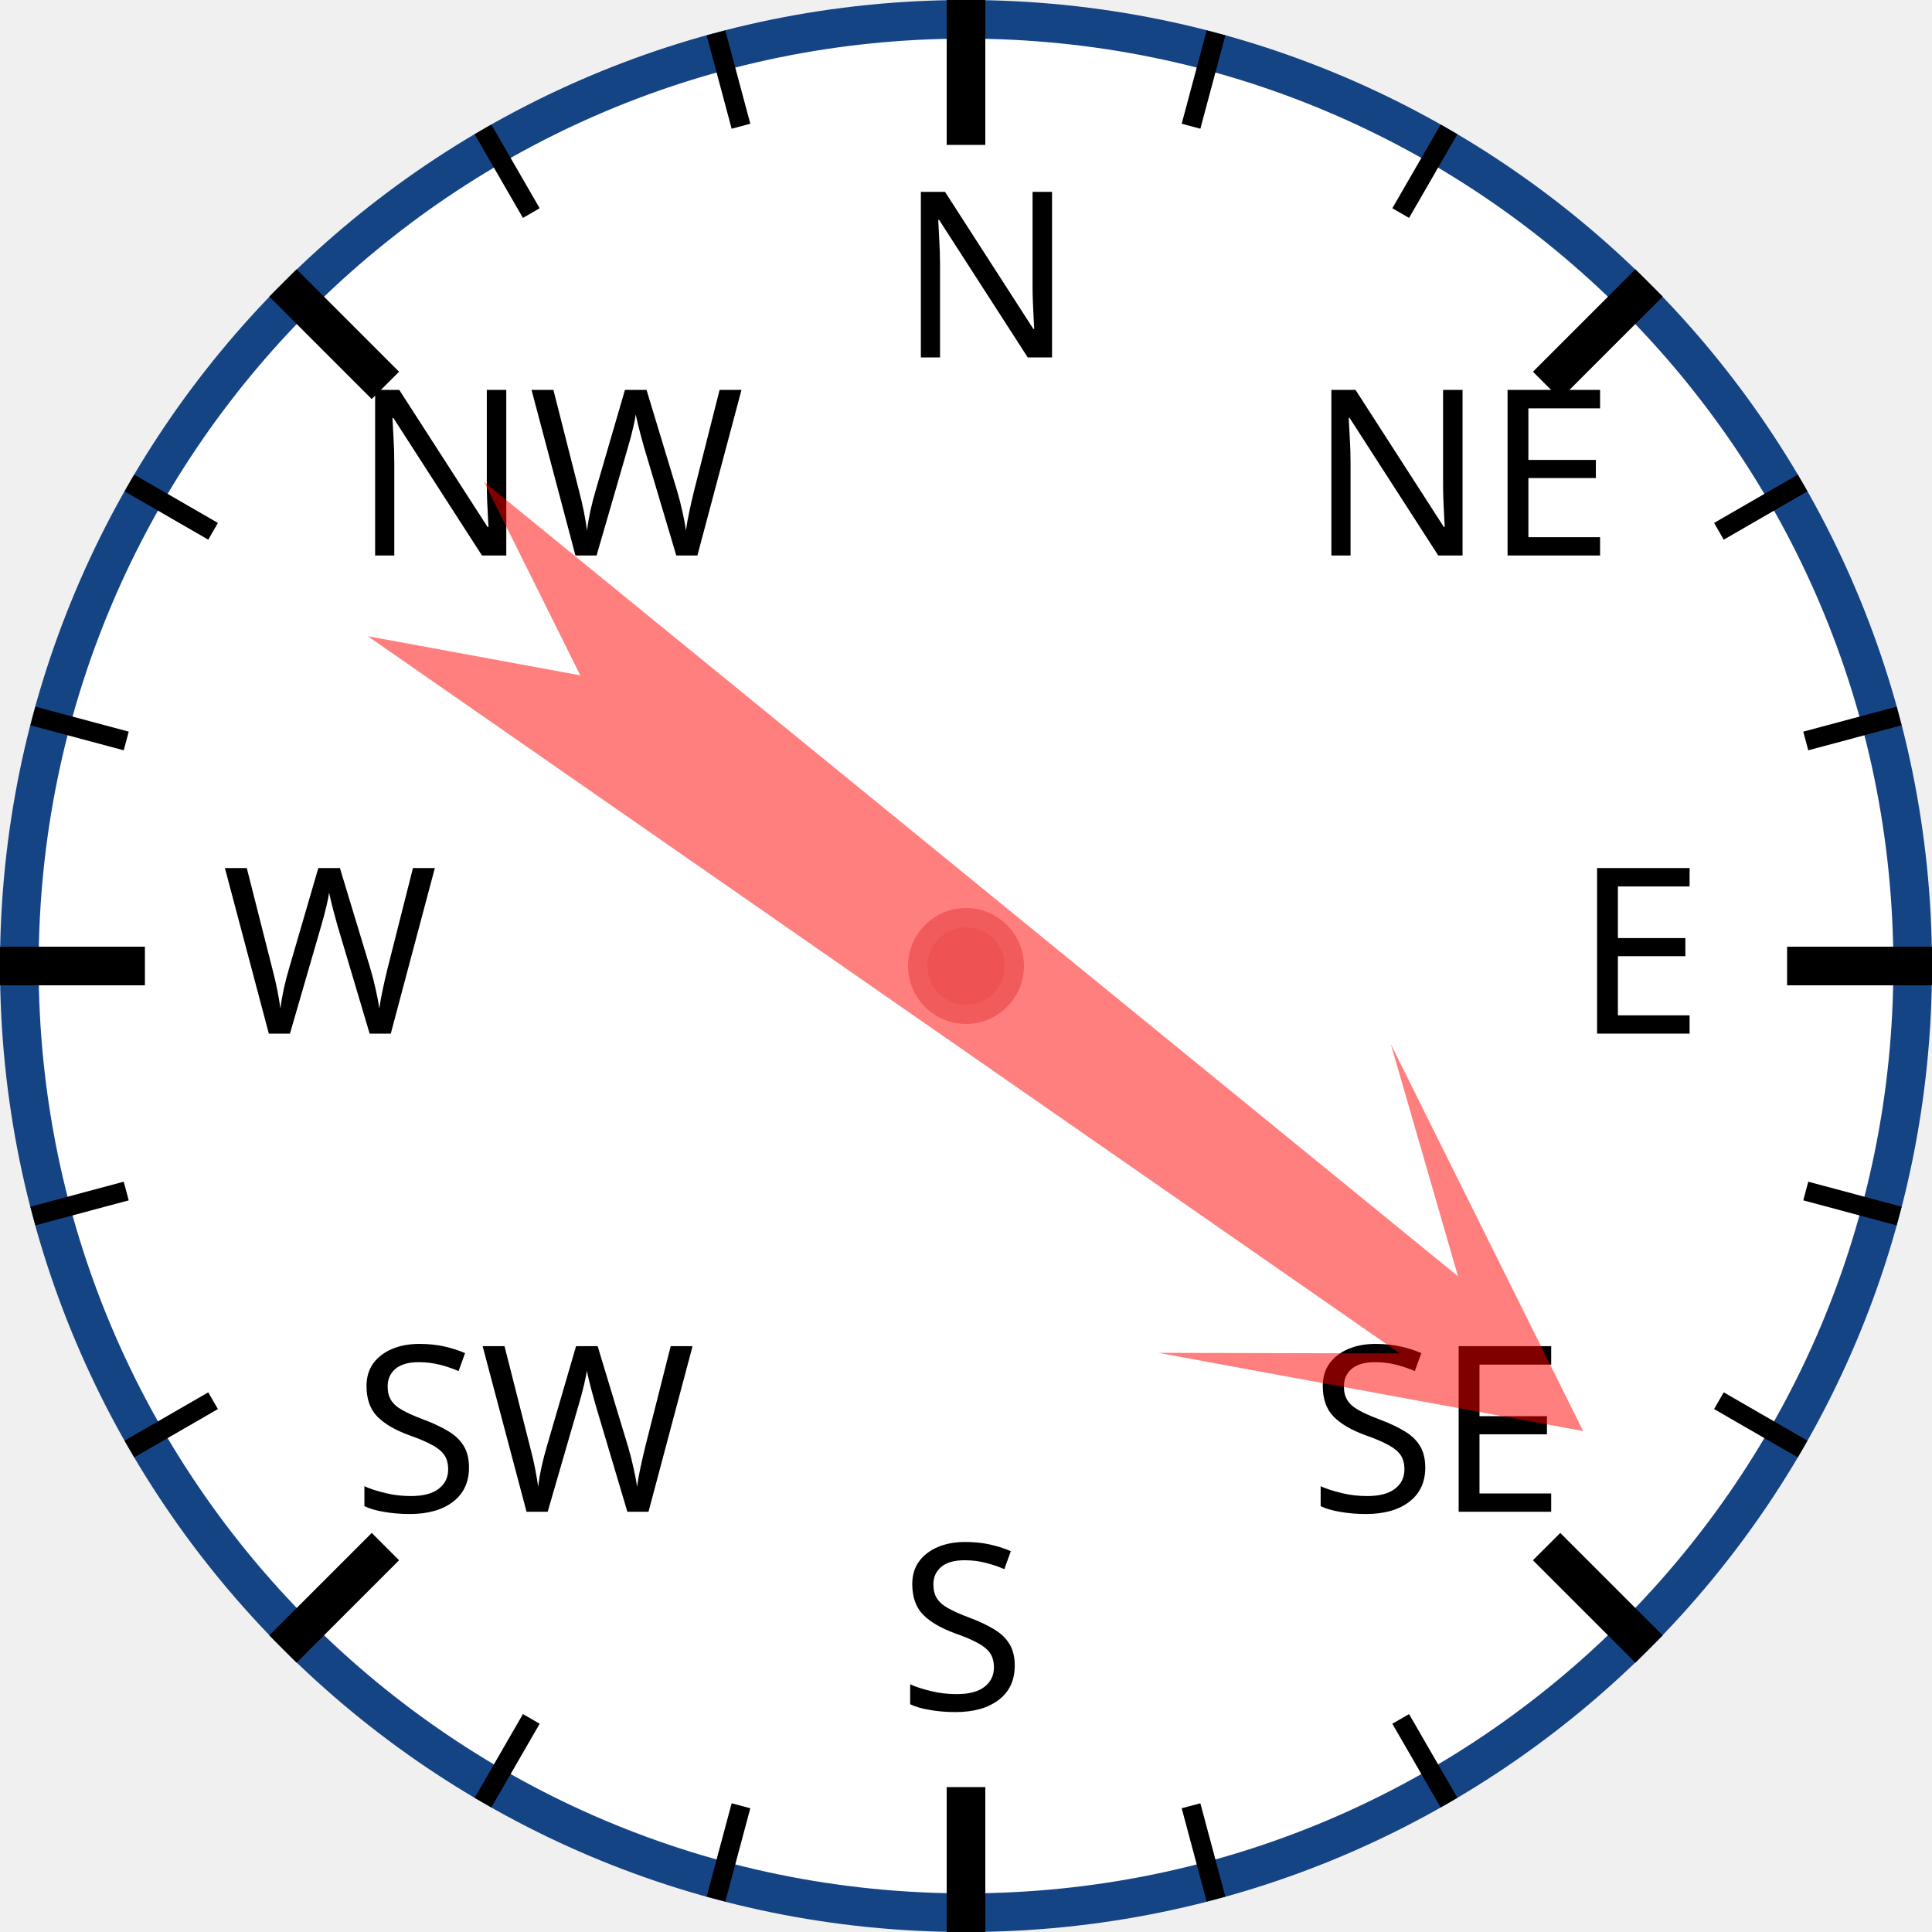
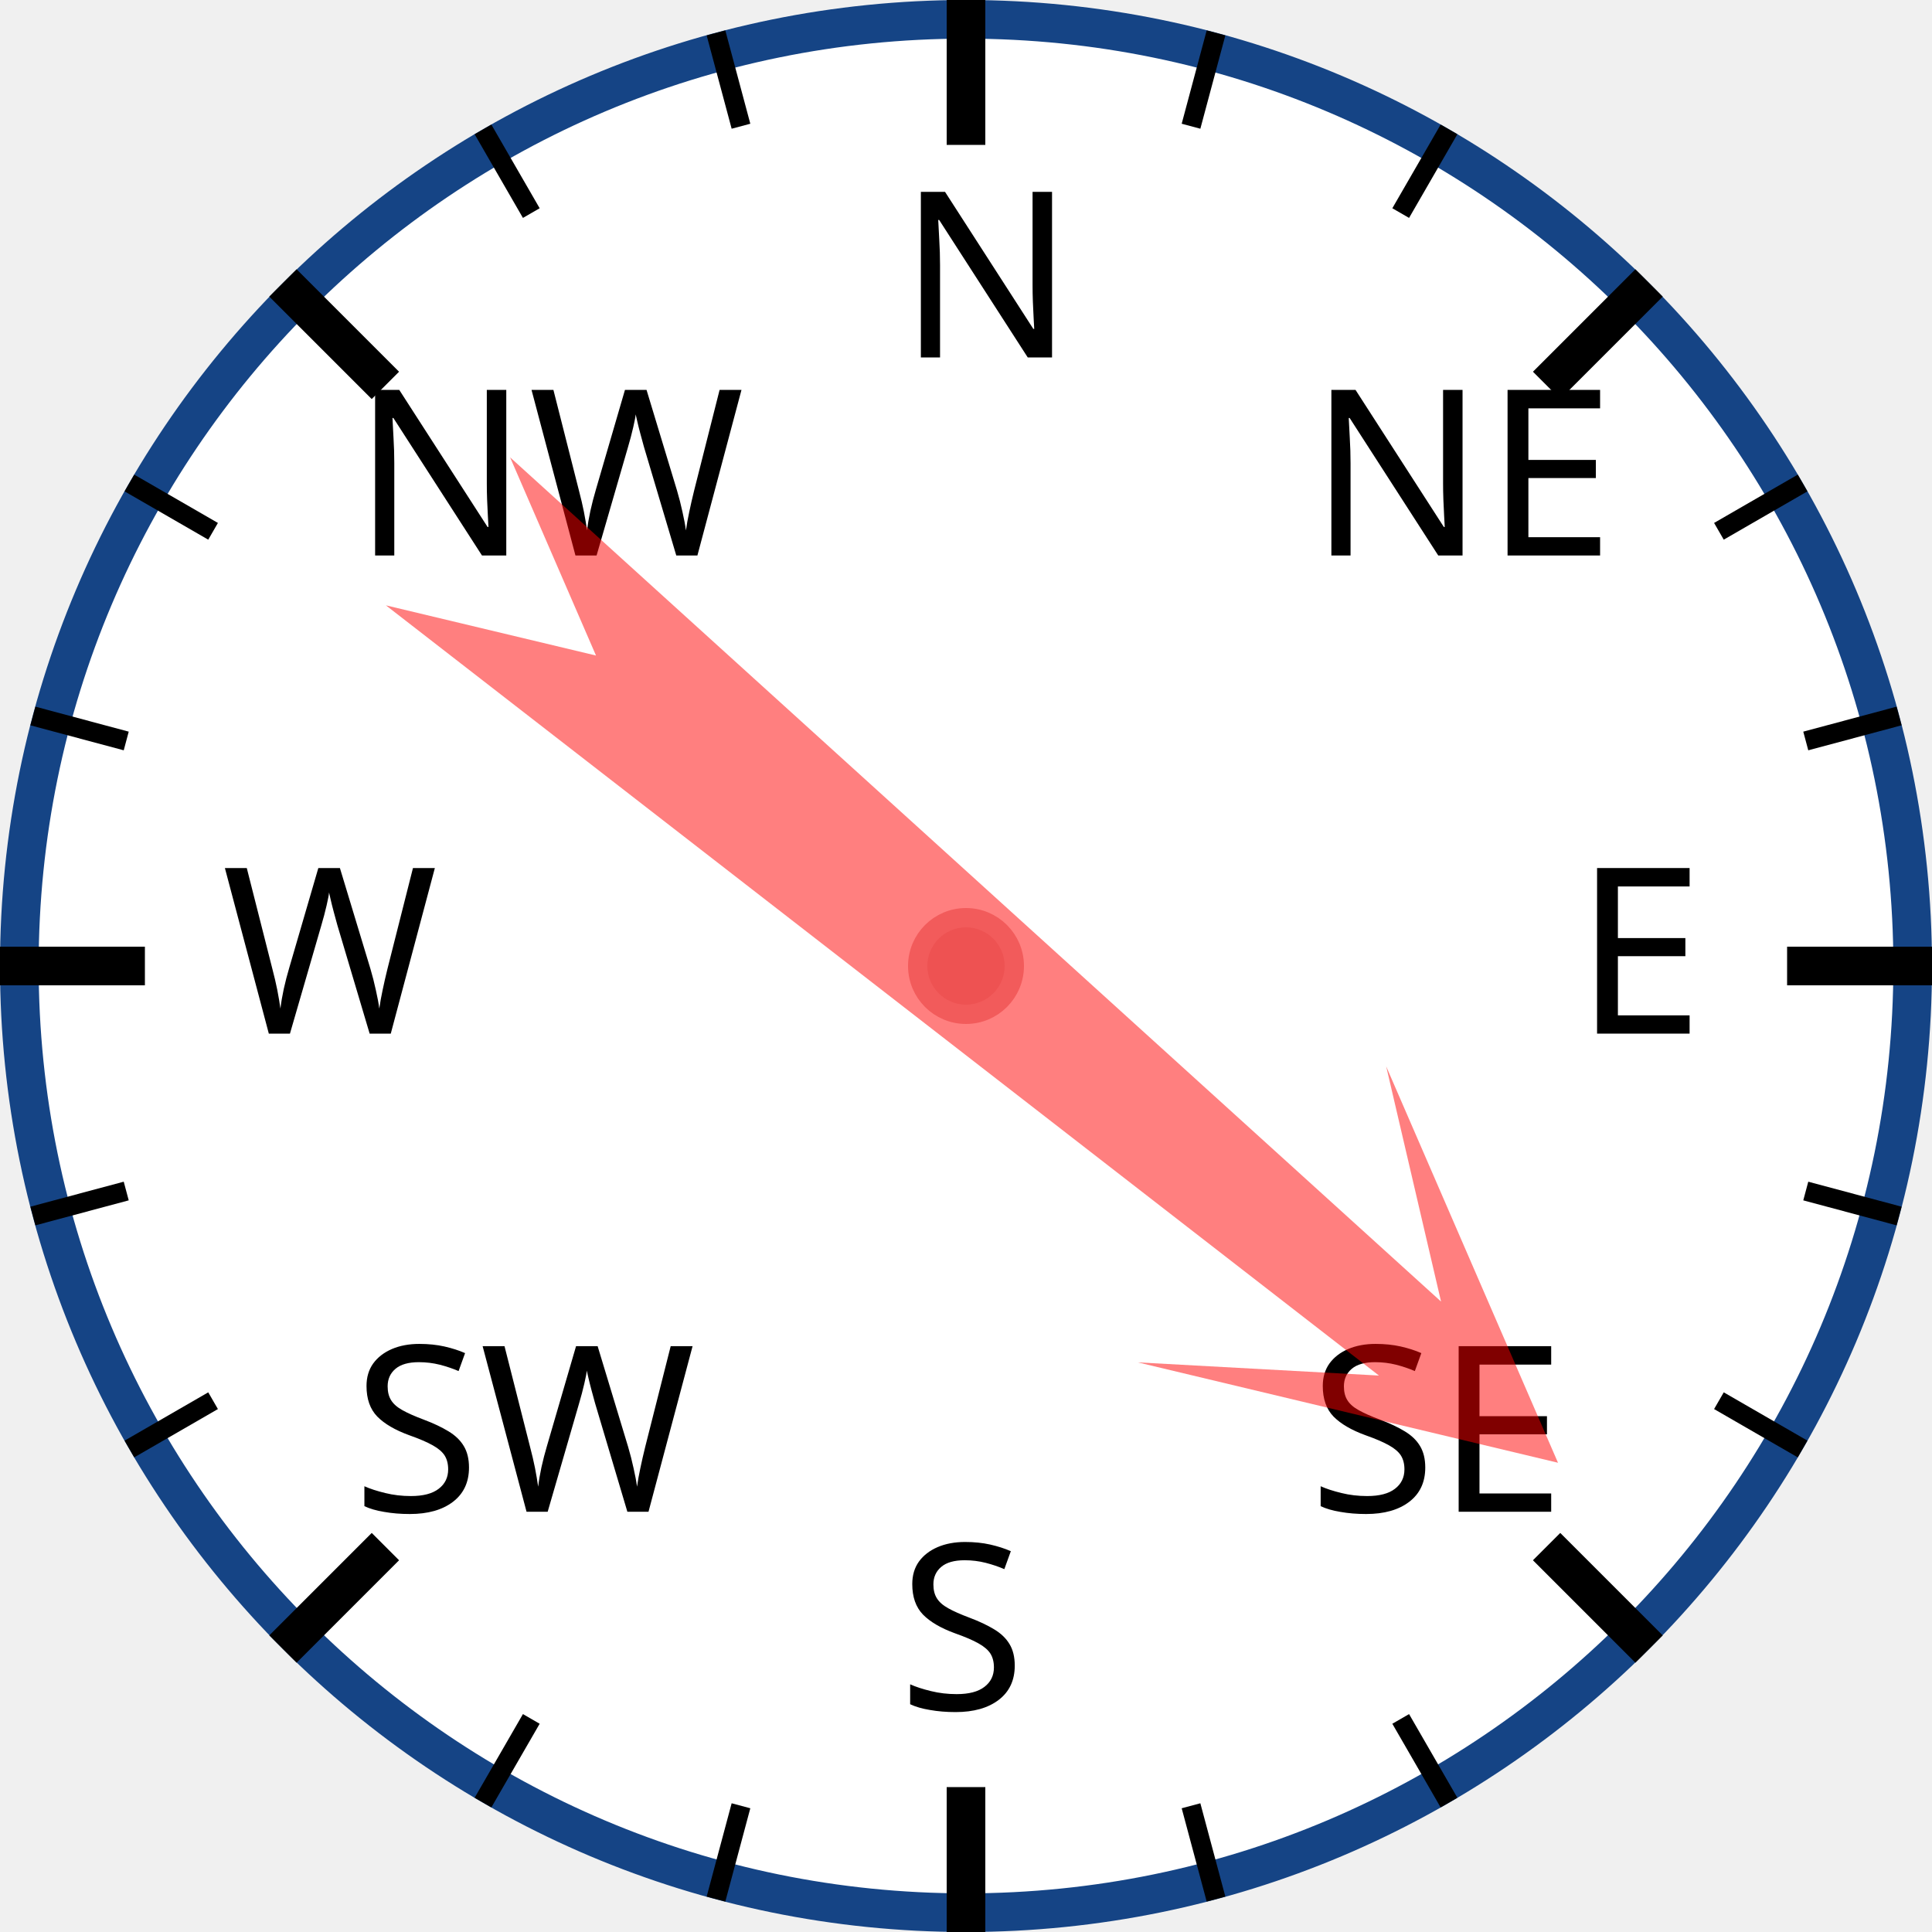
<svg xmlns="http://www.w3.org/2000/svg" width="120px" height="120px" viewBox="0 0 200 200">
  <circle cx="100" cy="100" r="98" style="fill: white; stroke: #154485; stroke-width: 4;" />
  <text x="93.0" y="37.0" style="font-family: sans-serif; font-size: 18pt;">N</text>
  <line x1="100.0" y1="0.0" x2="100.0" y2="15.0" style="stroke: black; stroke-width: 4;" />
  <line x1="74.118" y1="3.407" x2="76.706" y2="13.067" style="stroke: black; stroke-width: 2;" />
  <line x1="50" y1="13.397" x2="55" y2="22.058" style="stroke: black; stroke-width: 2;" />
  <text x="36.503" y="57.503" style="font-family: sans-serif; font-size: 18pt;">NW</text>
  <line x1="29.289" y1="29.289" x2="39.896" y2="39.896" style="stroke: black; stroke-width: 4;" />
  <line x1="13.397" y1="50" x2="22.058" y2="55" style="stroke: black; stroke-width: 2;" />
  <line x1="3.407" y1="74.118" x2="13.067" y2="76.706" style="stroke: black; stroke-width: 2;" />
  <text x="23.0" y="107.0" style="font-family: sans-serif; font-size: 18pt;">W</text>
  <line x1="0.0" y1="100.0" x2="15.0" y2="100.0" style="stroke: black; stroke-width: 4;" />
  <line x1="3.407" y1="125.882" x2="13.067" y2="123.294" style="stroke: black; stroke-width: 2;" />
  <line x1="13.397" y1="150" x2="22.058" y2="145" style="stroke: black; stroke-width: 2;" />
  <text x="36.503" y="156.497" style="font-family: sans-serif; font-size: 18pt;">SW</text>
  <line x1="29.289" y1="170.711" x2="39.896" y2="160.104" style="stroke: black; stroke-width: 4;" />
  <line x1="50" y1="186.603" x2="55" y2="177.942" style="stroke: black; stroke-width: 2;" />
  <line x1="74.118" y1="196.593" x2="76.706" y2="186.933" style="stroke: black; stroke-width: 2;" />
  <text x="93" y="177.0" style="font-family: sans-serif; font-size: 18pt;">S</text>
  <line x1="100" y1="200.0" x2="100" y2="185.0" style="stroke: black; stroke-width: 4;" />
  <line x1="125.882" y1="196.593" x2="123.294" y2="186.933" style="stroke: black; stroke-width: 2;" />
  <line x1="150.0" y1="186.603" x2="145.0" y2="177.942" style="stroke: black; stroke-width: 2;" />
  <text x="135.497" y="156.497" style="font-family: sans-serif; font-size: 18pt;">SE</text>
  <line x1="170.711" y1="170.711" x2="160.104" y2="160.104" style="stroke: black; stroke-width: 4;" />
  <line x1="186.603" y1="150" x2="177.942" y2="145" style="stroke: black; stroke-width: 2;" />
  <line x1="196.593" y1="125.882" x2="186.933" y2="123.294" style="stroke: black; stroke-width: 2;" />
  <text x="163.0" y="107" style="font-family: sans-serif; font-size: 18pt;">E</text>
  <line x1="200.0" y1="100" x2="185.0" y2="100" style="stroke: black; stroke-width: 4;" />
  <line x1="196.593" y1="74.118" x2="186.933" y2="76.706" style="stroke: black; stroke-width: 2;" />
  <line x1="186.603" y1="50" x2="177.942" y2="55" style="stroke: black; stroke-width: 2;" />
  <text x="135.497" y="57.503" style="font-family: sans-serif; font-size: 18pt;">NE</text>
  <line x1="170.711" y1="29.289" x2="160.104" y2="39.896" style="stroke: black; stroke-width: 4;" />
  <line x1="150" y1="13.397" x2="145" y2="22.058" style="stroke: black; stroke-width: 2;" />
  <line x1="125.882" y1="3.407" x2="123.294" y2="13.067" style="stroke: black; stroke-width: 2;" />
-   <polygon points="100 20 120 60 105 40 110 170 100 150 90 170 95 40 80 60" style="fill: red; fill-opacity: 0.5;" transform="rotate(127,100,100)" />
+   <polygon points="100 20 120 60 105 40 110 170 100 150 90 170 95 40 80 60" style="fill: red; fill-opacity: 0.5;" transform="rotate(130,100,100)" />
  <circle cx="100" cy="100" r="5" style="fill: #EE5252; stroke: #F25B5B; stroke-width: 2;" />
</svg>
